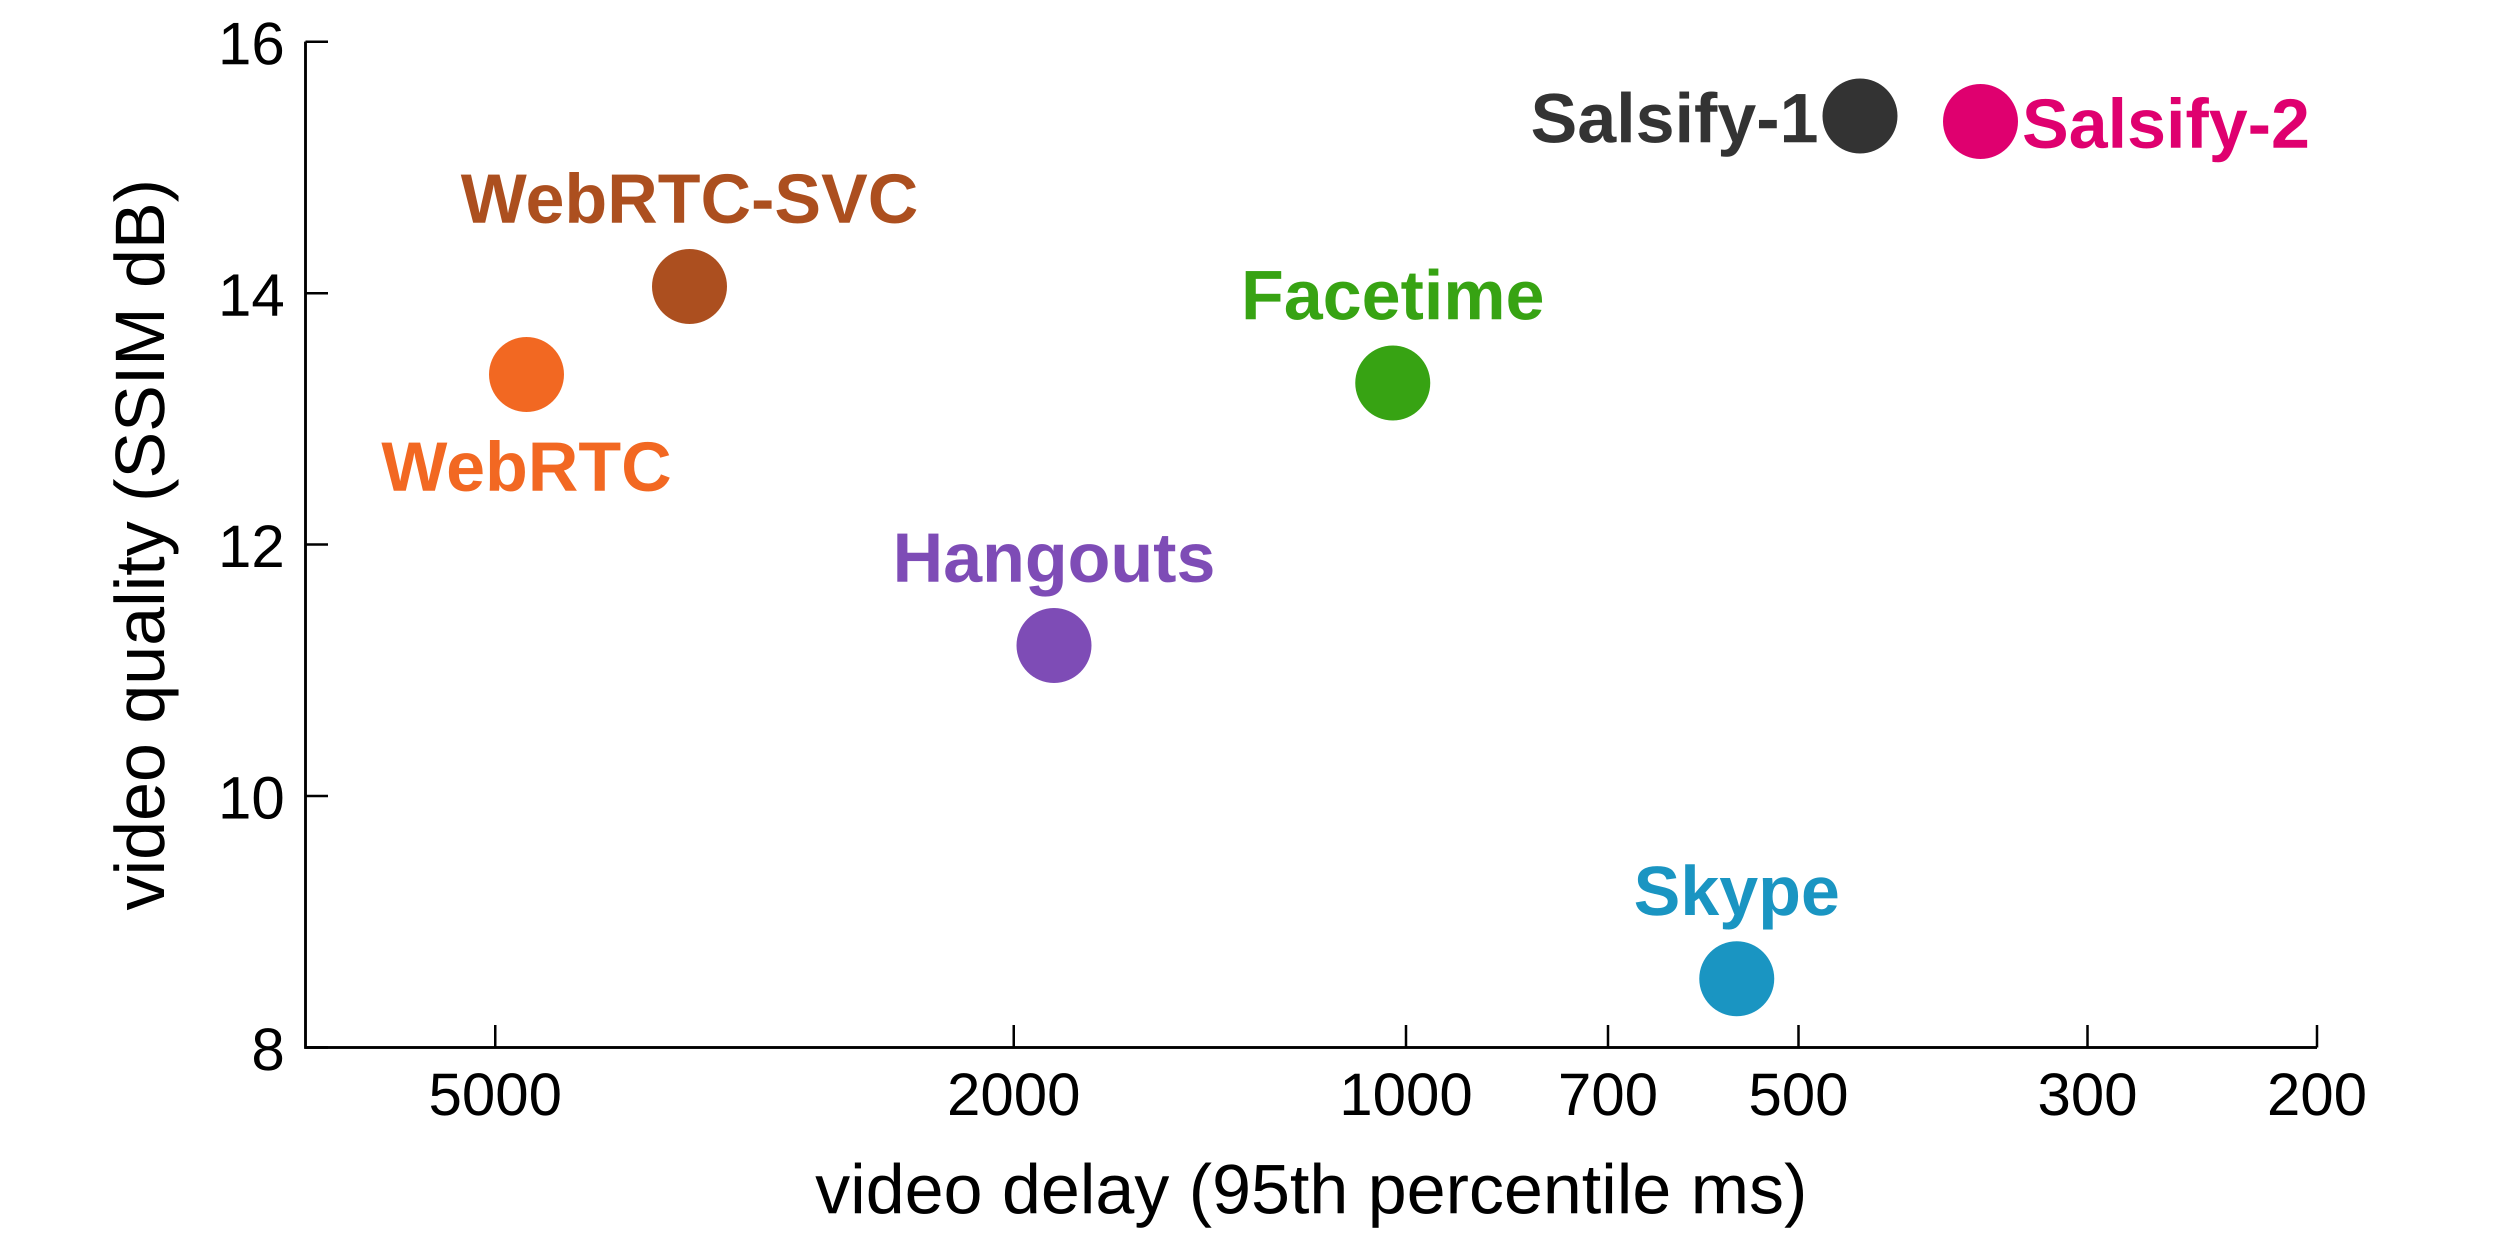
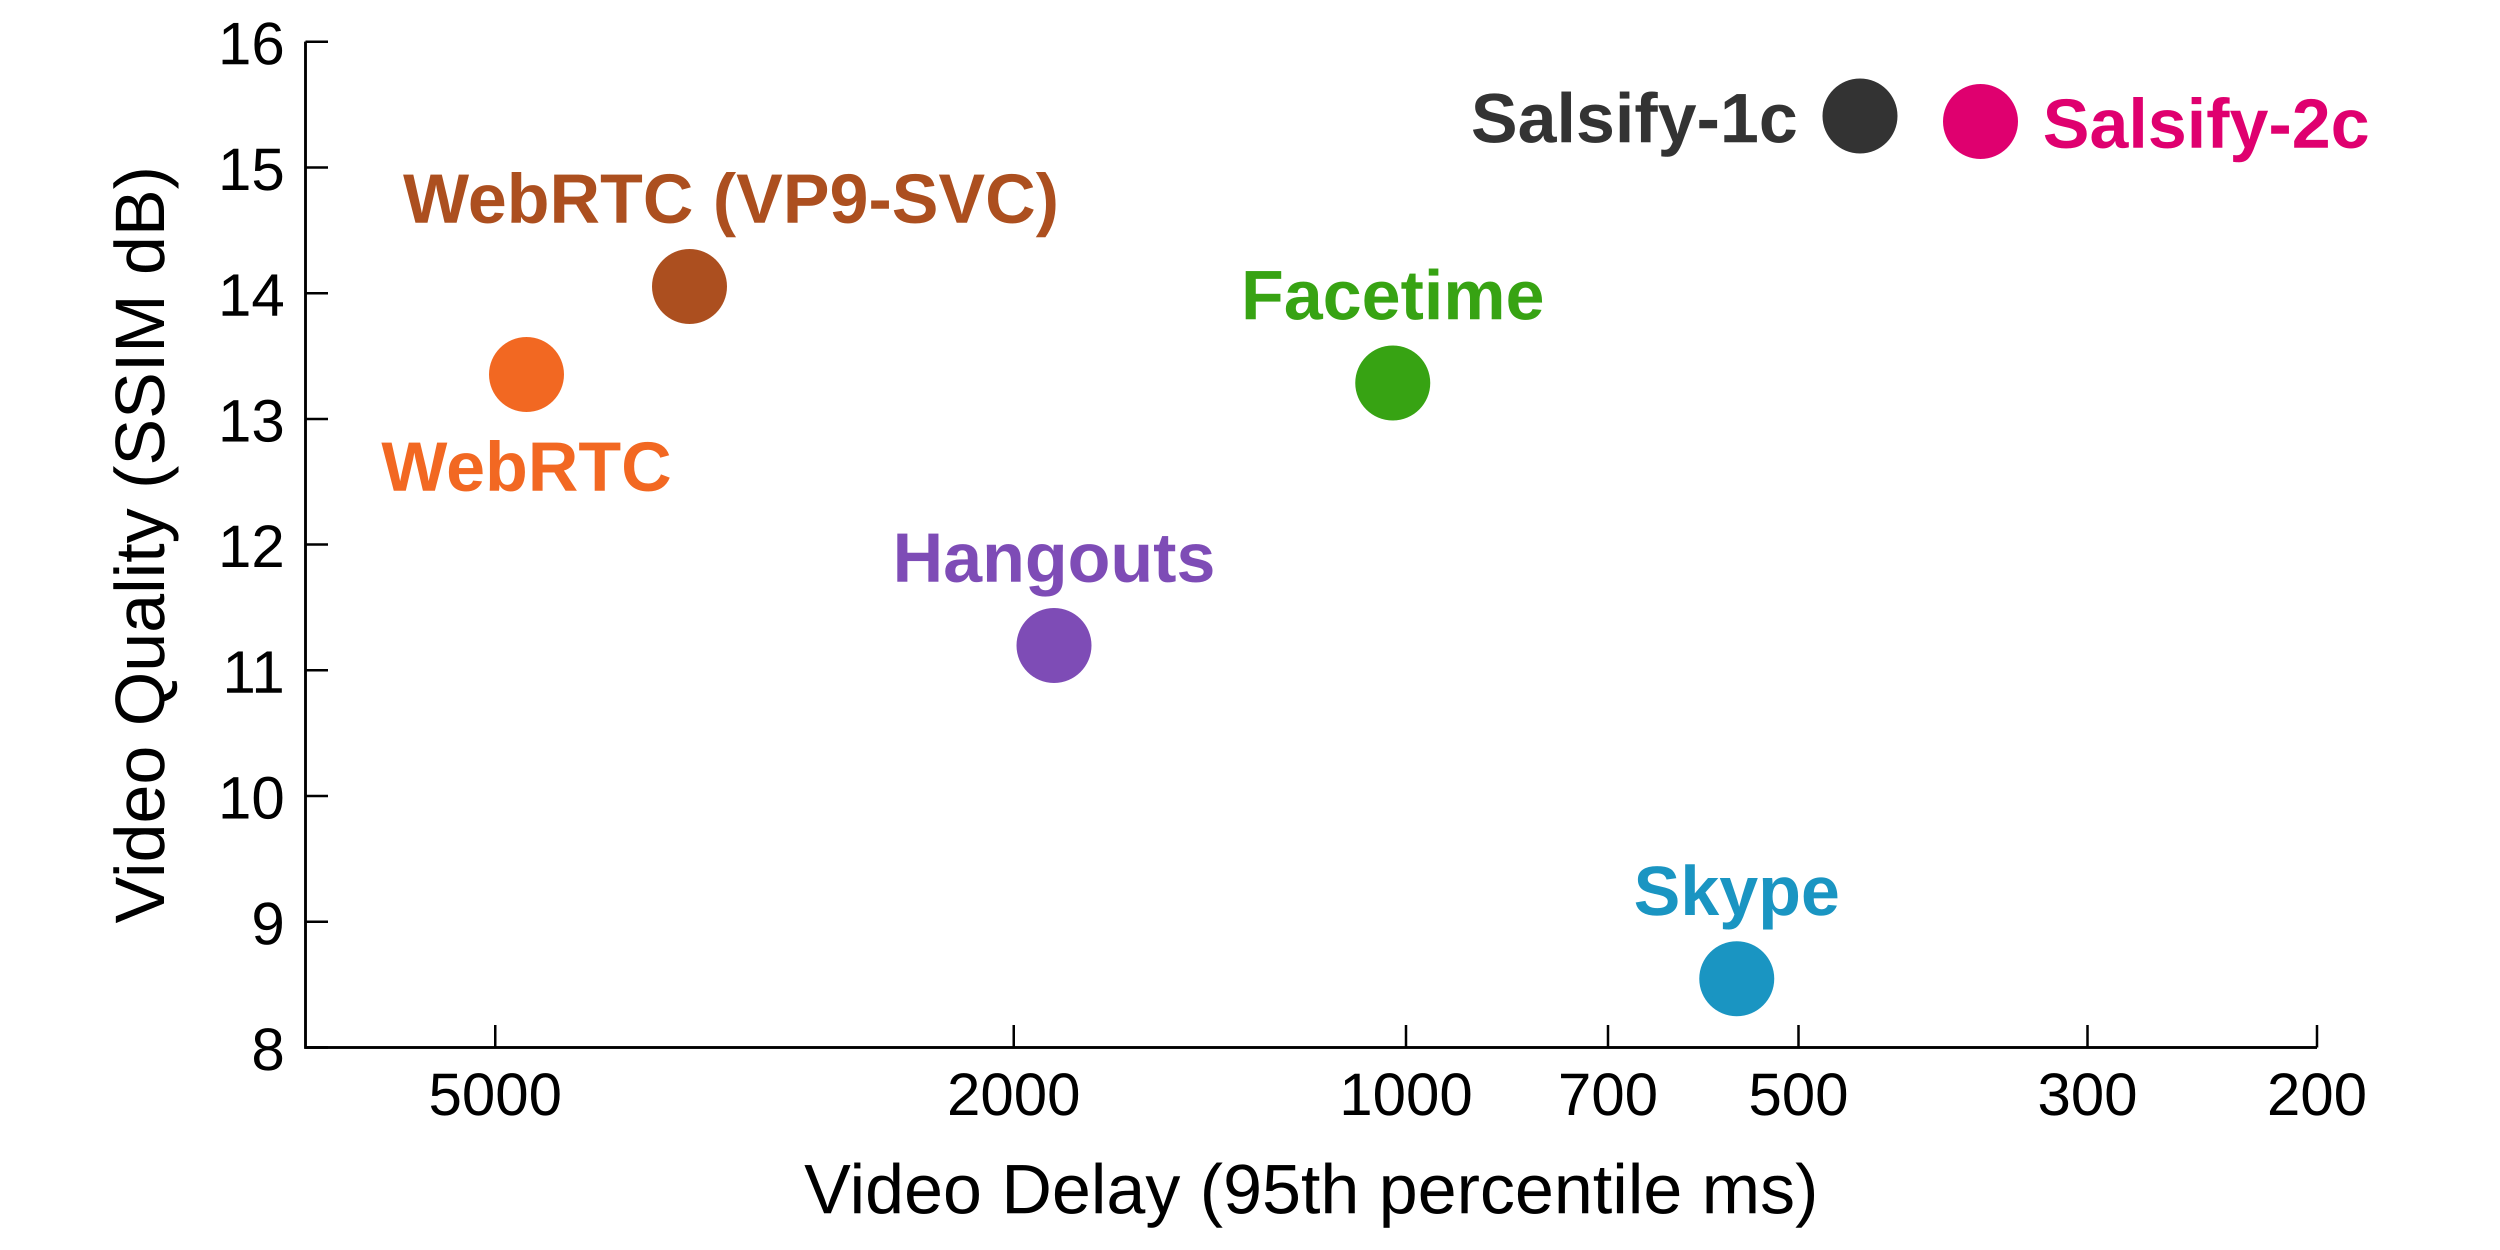
<svg xmlns="http://www.w3.org/2000/svg" xmlns:xlink="http://www.w3.org/1999/xlink" width="1000" height="500" viewBox="0 0 1000 500">
  <g id="gnuplot_canvas">
    <rect x="0" y="0" width="1000" height="500" fill="#ffffff" />
    <defs>
      <circle id="gpDot" r="0.5" stroke-width="0.5" />
      <path id="gpPt0" stroke-width="0.222" stroke="currentColor" d="M-1,0 h2 M0,-1 v2" />
      <path id="gpPt1" stroke-width="0.222" stroke="currentColor" d="M-1,-1 L1,1 M1,-1 L-1,1" />
      <path id="gpPt2" stroke-width="0.222" stroke="currentColor" d="M-1,0 L1,0 M0,-1 L0,1 M-1,-1 L1,1 M-1,1 L1,-1" />
      <rect id="gpPt3" stroke-width="0.222" stroke="currentColor" x="-1" y="-1" width="2" height="2" />
      <rect id="gpPt4" stroke-width="0.222" stroke="currentColor" fill="currentColor" x="-1" y="-1" width="2" height="2" />
      <circle id="gpPt5" stroke-width="0.222" stroke="currentColor" cx="0" cy="0" r="1" />
      <use xlink:href="#gpPt5" id="gpPt6" fill="currentColor" stroke="none" />
      <path id="gpPt7" stroke-width="0.222" stroke="currentColor" d="M0,-1.33 L-1.33,0.67 L1.33,0.67 z" />
      <use xlink:href="#gpPt7" id="gpPt8" fill="currentColor" stroke="none" />
      <use xlink:href="#gpPt7" id="gpPt9" stroke="currentColor" transform="rotate(180)" />
      <use xlink:href="#gpPt9" id="gpPt10" fill="currentColor" stroke="none" />
      <use xlink:href="#gpPt3" id="gpPt11" stroke="currentColor" transform="rotate(45)" />
      <use xlink:href="#gpPt11" id="gpPt12" fill="currentColor" stroke="none" />
      <path id="gpPt13" stroke-width="0.222" stroke="currentColor" d="M0,1.330 L1.265,0.411 L0.782,-1.067 L-0.782,-1.076 L-1.265,0.411 z" />
      <use xlink:href="#gpPt13" id="gpPt14" fill="currentColor" stroke="none" />
      <filter id="textbox" filterUnits="objectBoundingBox" x="0" y="0" height="1" width="1">
        <feFlood flood-color="#FFFFFF" flood-opacity="1" result="bgnd" />
        <feComposite in="SourceGraphic" in2="bgnd" operator="atop" />
      </filter>
      <filter id="greybox" filterUnits="objectBoundingBox" x="0" y="0" height="1" width="1">
        <feFlood flood-color="lightgrey" flood-opacity="1" result="grey" />
        <feComposite in="SourceGraphic" in2="grey" operator="atop" />
      </filter>
    </defs>
    <g fill="none" color="#FFFFFF" stroke="currentColor" stroke-width="1.00" stroke-linecap="butt" stroke-linejoin="miter">
</g>
    <g fill="none" color="black" stroke="currentColor" stroke-width="1.00" stroke-linecap="butt" stroke-linejoin="miter">
      <path stroke="black" d="M122.2,419.0 L131.2,419.0  " />
      <g transform="translate(113.9,428.0)" stroke="none" fill="black" font-family="Arial" font-size="24.00" text-anchor="end">
        <text>
          <tspan font-family="Arial"> 8</tspan>
        </text>
      </g>
    </g>
    <g fill="none" color="black" stroke="currentColor" stroke-width="1.00" stroke-linecap="butt" stroke-linejoin="miter">
+       <path stroke="black" d="M122.2,368.7 L131.2,368.7  " />
+       <g transform="translate(113.9,377.7)" stroke="none" fill="black" font-family="Arial" font-size="24.00" text-anchor="end">
+         <text>
+           <tspan font-family="Arial"> 9</tspan>
+         </text>
+       </g>
+     </g>
+     <g fill="none" color="black" stroke="currentColor" stroke-width="1.00" stroke-linecap="butt" stroke-linejoin="miter">
      <path stroke="black" d="M122.2,318.4 L131.2,318.4  " />
      <g transform="translate(113.9,327.4)" stroke="none" fill="black" font-family="Arial" font-size="24.00" text-anchor="end">
        <text>
          <tspan font-family="Arial"> 10</tspan>
        </text>
      </g>
    </g>
    <g fill="none" color="black" stroke="currentColor" stroke-width="1.00" stroke-linecap="butt" stroke-linejoin="miter">
+       <path stroke="black" d="M122.2,268.1 L131.2,268.1  " />
+       <g transform="translate(113.9,277.1)" stroke="none" fill="black" font-family="Arial" font-size="24.00" text-anchor="end">
+         <text>
+           <tspan font-family="Arial"> 11</tspan>
+         </text>
+       </g>
+     </g>
+     <g fill="none" color="black" stroke="currentColor" stroke-width="1.00" stroke-linecap="butt" stroke-linejoin="miter">
      <path stroke="black" d="M122.2,217.8 L131.2,217.8  " />
      <g transform="translate(113.9,226.8)" stroke="none" fill="black" font-family="Arial" font-size="24.00" text-anchor="end">
        <text>
          <tspan font-family="Arial"> 12</tspan>
        </text>
      </g>
    </g>
    <g fill="none" color="black" stroke="currentColor" stroke-width="1.00" stroke-linecap="butt" stroke-linejoin="miter">
+       <path stroke="black" d="M122.2,167.6 L131.2,167.6  " />
+       <g transform="translate(113.9,176.6)" stroke="none" fill="black" font-family="Arial" font-size="24.00" text-anchor="end">
+         <text>
+           <tspan font-family="Arial"> 13</tspan>
+         </text>
+       </g>
+     </g>
+     <g fill="none" color="black" stroke="currentColor" stroke-width="1.00" stroke-linecap="butt" stroke-linejoin="miter">
      <path stroke="black" d="M122.2,117.3 L131.2,117.3  " />
      <g transform="translate(113.9,126.3)" stroke="none" fill="black" font-family="Arial" font-size="24.00" text-anchor="end">
        <text>
          <tspan font-family="Arial"> 14</tspan>
        </text>
      </g>
    </g>
    <g fill="none" color="black" stroke="currentColor" stroke-width="1.00" stroke-linecap="butt" stroke-linejoin="miter">
+       <path stroke="black" d="M122.2,67.0 L131.2,67.0  " />
+       <g transform="translate(113.9,76.0)" stroke="none" fill="black" font-family="Arial" font-size="24.00" text-anchor="end">
+         <text>
+           <tspan font-family="Arial"> 15</tspan>
+         </text>
+       </g>
+     </g>
+     <g fill="none" color="black" stroke="currentColor" stroke-width="1.00" stroke-linecap="butt" stroke-linejoin="miter">
      <path stroke="black" d="M122.2,16.7 L131.2,16.7  " />
      <g transform="translate(113.9,25.7)" stroke="none" fill="black" font-family="Arial" font-size="24.00" text-anchor="end">
        <text>
          <tspan font-family="Arial"> 16</tspan>
        </text>
      </g>
    </g>
    <g fill="none" color="black" stroke="currentColor" stroke-width="1.00" stroke-linecap="butt" stroke-linejoin="miter">
      <path stroke="black" d="M926.8,419.0 L926.8,410.0  " />
      <g transform="translate(926.8,446.0)" stroke="none" fill="black" font-family="Arial" font-size="24.00" text-anchor="middle">
        <text>
          <tspan font-family="Arial">200</tspan>
        </text>
      </g>
    </g>
    <g fill="none" color="black" stroke="currentColor" stroke-width="1.00" stroke-linecap="butt" stroke-linejoin="miter">
      <path stroke="black" d="M835.0,419.0 L835.0,410.0  " />
      <g transform="translate(835.0,446.0)" stroke="none" fill="black" font-family="Arial" font-size="24.00" text-anchor="middle">
        <text>
          <tspan font-family="Arial">300</tspan>
        </text>
      </g>
    </g>
    <g fill="none" color="black" stroke="currentColor" stroke-width="1.00" stroke-linecap="butt" stroke-linejoin="miter">
      <path stroke="black" d="M719.4,419.0 L719.4,410.0  " />
      <g transform="translate(719.4,446.0)" stroke="none" fill="black" font-family="Arial" font-size="24.00" text-anchor="middle">
        <text>
          <tspan font-family="Arial">500</tspan>
        </text>
      </g>
    </g>
    <g fill="none" color="black" stroke="currentColor" stroke-width="1.00" stroke-linecap="butt" stroke-linejoin="miter">
      <path stroke="black" d="M643.2,419.0 L643.2,410.0  " />
      <g transform="translate(643.2,446.0)" stroke="none" fill="black" font-family="Arial" font-size="24.00" text-anchor="middle">
        <text>
          <tspan font-family="Arial">700</tspan>
        </text>
      </g>
    </g>
    <g fill="none" color="black" stroke="currentColor" stroke-width="1.00" stroke-linecap="butt" stroke-linejoin="miter">
      <path stroke="black" d="M562.4,419.0 L562.4,410.0  " />
      <g transform="translate(562.4,446.0)" stroke="none" fill="black" font-family="Arial" font-size="24.00" text-anchor="middle">
        <text>
          <tspan font-family="Arial">1000</tspan>
        </text>
      </g>
    </g>
    <g fill="none" color="black" stroke="currentColor" stroke-width="1.00" stroke-linecap="butt" stroke-linejoin="miter">
      <path stroke="black" d="M405.5,419.0 L405.5,410.0  " />
      <g transform="translate(405.5,446.0)" stroke="none" fill="black" font-family="Arial" font-size="24.00" text-anchor="middle">
        <text>
          <tspan font-family="Arial">2000</tspan>
        </text>
      </g>
    </g>
    <g fill="none" color="black" stroke="currentColor" stroke-width="1.00" stroke-linecap="butt" stroke-linejoin="miter">
      <path stroke="black" d="M198.1,419.0 L198.1,410.0  " />
      <g transform="translate(198.1,446.0)" stroke="none" fill="black" font-family="Arial" font-size="24.00" text-anchor="middle">
        <text>
          <tspan font-family="Arial">5000</tspan>
        </text>
      </g>
    </g>
    <g fill="none" color="black" stroke="currentColor" stroke-width="1.00" stroke-linecap="butt" stroke-linejoin="miter">
</g>
    <g fill="none" color="black" stroke="currentColor" stroke-width="1.00" stroke-linecap="butt" stroke-linejoin="miter">
      <path stroke="black" d="M122.2,16.7 L122.2,419.0 L926.8,419.0 M926.8,16.7 M122.2,16.7  " />
    </g>
    <g fill="none" color="black" stroke="currentColor" stroke-width="1.00" stroke-linecap="butt" stroke-linejoin="miter">
      <g transform="translate(65.6,217.9) rotate(270)" stroke="none" fill="black" font-family="Arial" font-size="28.00" text-anchor="middle">
        <text>
-           <tspan font-family="Arial">video quality (SSIM dB)</tspan>
+           <tspan font-family="Arial">Video Quality (SSIM dB)</tspan>
        </text>
      </g>
    </g>
    <g fill="none" color="black" stroke="currentColor" stroke-width="1.00" stroke-linecap="butt" stroke-linejoin="miter">
      <g transform="translate(949.2,217.9) rotate(270)" stroke="none" fill="black" font-family="Arial" font-size="12.00" text-anchor="middle">
        <text />
      </g>
    </g>
    <g fill="none" color="black" stroke="currentColor" stroke-width="1.00" stroke-linecap="butt" stroke-linejoin="miter">
      <g transform="translate(524.5,485.3)" stroke="none" fill="black" font-family="Arial" font-size="28.00" text-anchor="middle">
        <text>
-           <tspan font-family="Arial">video delay (95th percentile ms)</tspan>
+           <tspan font-family="Arial">Video Delay (95th percentile ms)</tspan>
        </text>
      </g>
    </g>
    <g fill="none" color="black" stroke="currentColor" stroke-width="1.00" stroke-linecap="butt" stroke-linejoin="miter">
      <g transform="translate(524.5,30.2)" stroke="none" fill="black" font-family="Arial" font-size="12.00" text-anchor="middle">
        <text />
      </g>
      <g transform="translate(524.5,30.3)" stroke="none" fill="black" font-family="Arial" font-size="12.00" text-anchor="middle">
        <text />
      </g>
    </g>
    <g fill="none" color="black" stroke="currentColor" stroke-width="1.00" stroke-linecap="butt" stroke-linejoin="miter">
      <g transform="translate(80.7,482.9)" stroke="none" fill="black" font-family="Arial" font-size="12.00" text-anchor="start">
        <text />
      </g>
    </g>
    <g id="gnuplot_plot_1">
      <g fill="none" color="black" stroke="currentColor" stroke-width="1.00" stroke-linecap="butt" stroke-linejoin="miter">
        <path stroke="rgb(172,  79,  31)" d="M275.8,114.6  " />
        <use xlink:href="#gpPt6" transform="translate(275.8,114.6) scale(13.50)" color="rgb(172,  79,  31)" />
      </g>
    </g>
    <g id="gnuplot_plot_2">
      <g fill="none" color="black" stroke="currentColor" stroke-width="1.00" stroke-linecap="butt" stroke-linejoin="miter">
-         <g transform="translate(275.8,89.1)" stroke="none" fill="rgb(172,79,31)" font-family="Arial:Bold" font-size="28.00" text-anchor="middle">
-           <text>
-             <tspan font-family="Arial" font-weight="bold">WebRTC-SVC</tspan>
+         <g transform="translate(292.4,89.1)" stroke="none" fill="rgb(172,79,31)" font-family="Arial:Bold" font-size="28.00" text-anchor="middle">
+           <text>
+             <tspan font-family="Arial" font-weight="bold">WebRTC (VP9-SVC)</tspan>
          </text>
        </g>
      </g>
    </g>
    <g id="gnuplot_plot_3">
      <g fill="none" color="black" stroke="currentColor" stroke-width="1.00" stroke-linecap="butt" stroke-linejoin="miter">
        <path stroke="rgb( 26, 149, 194)" d="M694.7,391.5  " />
        <use xlink:href="#gpPt6" transform="translate(694.7,391.5) scale(13.50)" color="rgb( 26, 149, 194)" />
      </g>
    </g>
    <g id="gnuplot_plot_4">
      <g fill="none" color="black" stroke="currentColor" stroke-width="1.00" stroke-linecap="butt" stroke-linejoin="miter">
        <g transform="translate(694.7,366.0)" stroke="none" fill="rgb(26,149,194)" font-family="Arial:Bold" font-size="28.00" text-anchor="middle">
          <text>
            <tspan font-family="Arial" font-weight="bold">Skype</tspan>
          </text>
        </g>
      </g>
    </g>
    <g id="gnuplot_plot_5">
      <g fill="none" color="black" stroke="currentColor" stroke-width="1.00" stroke-linecap="butt" stroke-linejoin="miter">
        <path stroke="rgb( 55, 163,  19)" d="M557.1,153.2  " />
        <use xlink:href="#gpPt6" transform="translate(557.1,153.2) scale(13.50)" color="rgb( 55, 163,  19)" />
      </g>
    </g>
    <g id="gnuplot_plot_6">
      <g fill="none" color="black" stroke="currentColor" stroke-width="1.00" stroke-linecap="butt" stroke-linejoin="miter">
        <g transform="translate(557.1,127.7)" stroke="none" fill="rgb(55,163,19)" font-family="Arial:Bold" font-size="28.00" text-anchor="middle">
          <text>
            <tspan font-family="Arial" font-weight="bold">Facetime</tspan>
          </text>
        </g>
      </g>
    </g>
    <g id="gnuplot_plot_7">
      <g fill="none" color="black" stroke="currentColor" stroke-width="1.00" stroke-linecap="butt" stroke-linejoin="miter">
        <path stroke="rgb(126,  76, 182)" d="M421.6,258.2  " />
        <use xlink:href="#gpPt6" transform="translate(421.6,258.2) scale(13.50)" color="rgb(126,  76, 182)" />
      </g>
    </g>
    <g id="gnuplot_plot_8">
      <g fill="none" color="black" stroke="currentColor" stroke-width="1.00" stroke-linecap="butt" stroke-linejoin="miter">
        <g transform="translate(421.6,232.7)" stroke="none" fill="rgb(126,76,182)" font-family="Arial:Bold" font-size="28.00" text-anchor="middle">
          <text>
            <tspan font-family="Arial" font-weight="bold">Hangouts</tspan>
          </text>
        </g>
      </g>
    </g>
    <g id="gnuplot_plot_9">
      <g fill="none" color="black" stroke="currentColor" stroke-width="1.00" stroke-linecap="butt" stroke-linejoin="miter">
        <path stroke="rgb( 51,  51,  51)" d="M744.0,46.4  " />
        <use xlink:href="#gpPt6" transform="translate(744.0,46.4) scale(13.50)" color="rgb( 51,  51,  51)" />
      </g>
    </g>
    <g id="gnuplot_plot_10">
      <g fill="none" color="black" stroke="currentColor" stroke-width="1.00" stroke-linecap="butt" stroke-linejoin="miter">
-         <g transform="translate(727.4,56.9)" stroke="none" fill="rgb(51,51,51)" font-family="Arial:Bold" font-size="28.00" text-anchor="end">
-           <text>
-             <tspan font-family="Arial" font-weight="bold">Salsify-1</tspan>
+         <g transform="translate(719.1,56.9)" stroke="none" fill="rgb(51,51,51)" font-family="Arial:Bold" font-size="28.00" text-anchor="end">
+           <text>
+             <tspan font-family="Arial" font-weight="bold">Salsify-1c</tspan>
          </text>
        </g>
      </g>
    </g>
    <g id="gnuplot_plot_11">
      <g fill="none" color="black" stroke="currentColor" stroke-width="1.00" stroke-linecap="butt" stroke-linejoin="miter">
        <path stroke="rgb(223,   0, 111)" d="M792.2,48.6  " />
        <use xlink:href="#gpPt6" transform="translate(792.2,48.6) scale(13.50)" color="rgb(223,   0, 111)" />
      </g>
    </g>
    <g id="gnuplot_plot_12">
      <g fill="none" color="black" stroke="currentColor" stroke-width="1.00" stroke-linecap="butt" stroke-linejoin="miter">
-         <g transform="translate(808.8,59.1)" stroke="none" fill="rgb(223,0,111)" font-family="Arial:Bold" font-size="28.00" text-anchor="start">
-           <text>
-             <tspan font-family="Arial" font-weight="bold">Salsify-2</tspan>
+         <g transform="translate(817.1,59.1)" stroke="none" fill="rgb(223,0,111)" font-family="Arial:Bold" font-size="28.00" text-anchor="start">
+           <text>
+             <tspan font-family="Arial" font-weight="bold">Salsify-2c</tspan>
          </text>
        </g>
      </g>
    </g>
    <g id="gnuplot_plot_13">
      <g fill="none" color="black" stroke="currentColor" stroke-width="1.00" stroke-linecap="butt" stroke-linejoin="miter">
        <path stroke="rgb(242, 104,  34)" d="M210.6,149.8  " />
        <use xlink:href="#gpPt6" transform="translate(210.6,149.8) scale(13.50)" color="rgb(242, 104,  34)" />
      </g>
    </g>
    <g id="gnuplot_plot_14">
      <g fill="none" color="black" stroke="currentColor" stroke-width="1.00" stroke-linecap="butt" stroke-linejoin="miter">
        <g transform="translate(210.6,196.3)" stroke="none" fill="rgb(242,104,34)" font-family="Arial:Bold" font-size="28.00" text-anchor="middle">
          <text>
            <tspan font-family="Arial" font-weight="bold">WebRTC</tspan>
          </text>
        </g>
      </g>
    </g>
    <g fill="none" color="#FFFFFF" stroke="rgb(242, 104,  34)" stroke-width="2.00" stroke-linecap="butt" stroke-linejoin="miter">
</g>
    <g fill="none" color="black" stroke="currentColor" stroke-width="2.00" stroke-linecap="butt" stroke-linejoin="miter">
</g>
    <g fill="none" color="black" stroke="black" stroke-width="1.00" stroke-linecap="butt" stroke-linejoin="miter">
</g>
    <g fill="none" color="black" stroke="currentColor" stroke-width="1.00" stroke-linecap="butt" stroke-linejoin="miter">
      <path stroke="black" d="M122.2,16.7 L122.2,419.0 L926.8,419.0 M926.8,16.7 M122.2,16.7  " />
    </g>
    <g fill="none" color="black" stroke="currentColor" stroke-width="1.00" stroke-linecap="butt" stroke-linejoin="miter">
</g>
  </g>
</svg>
